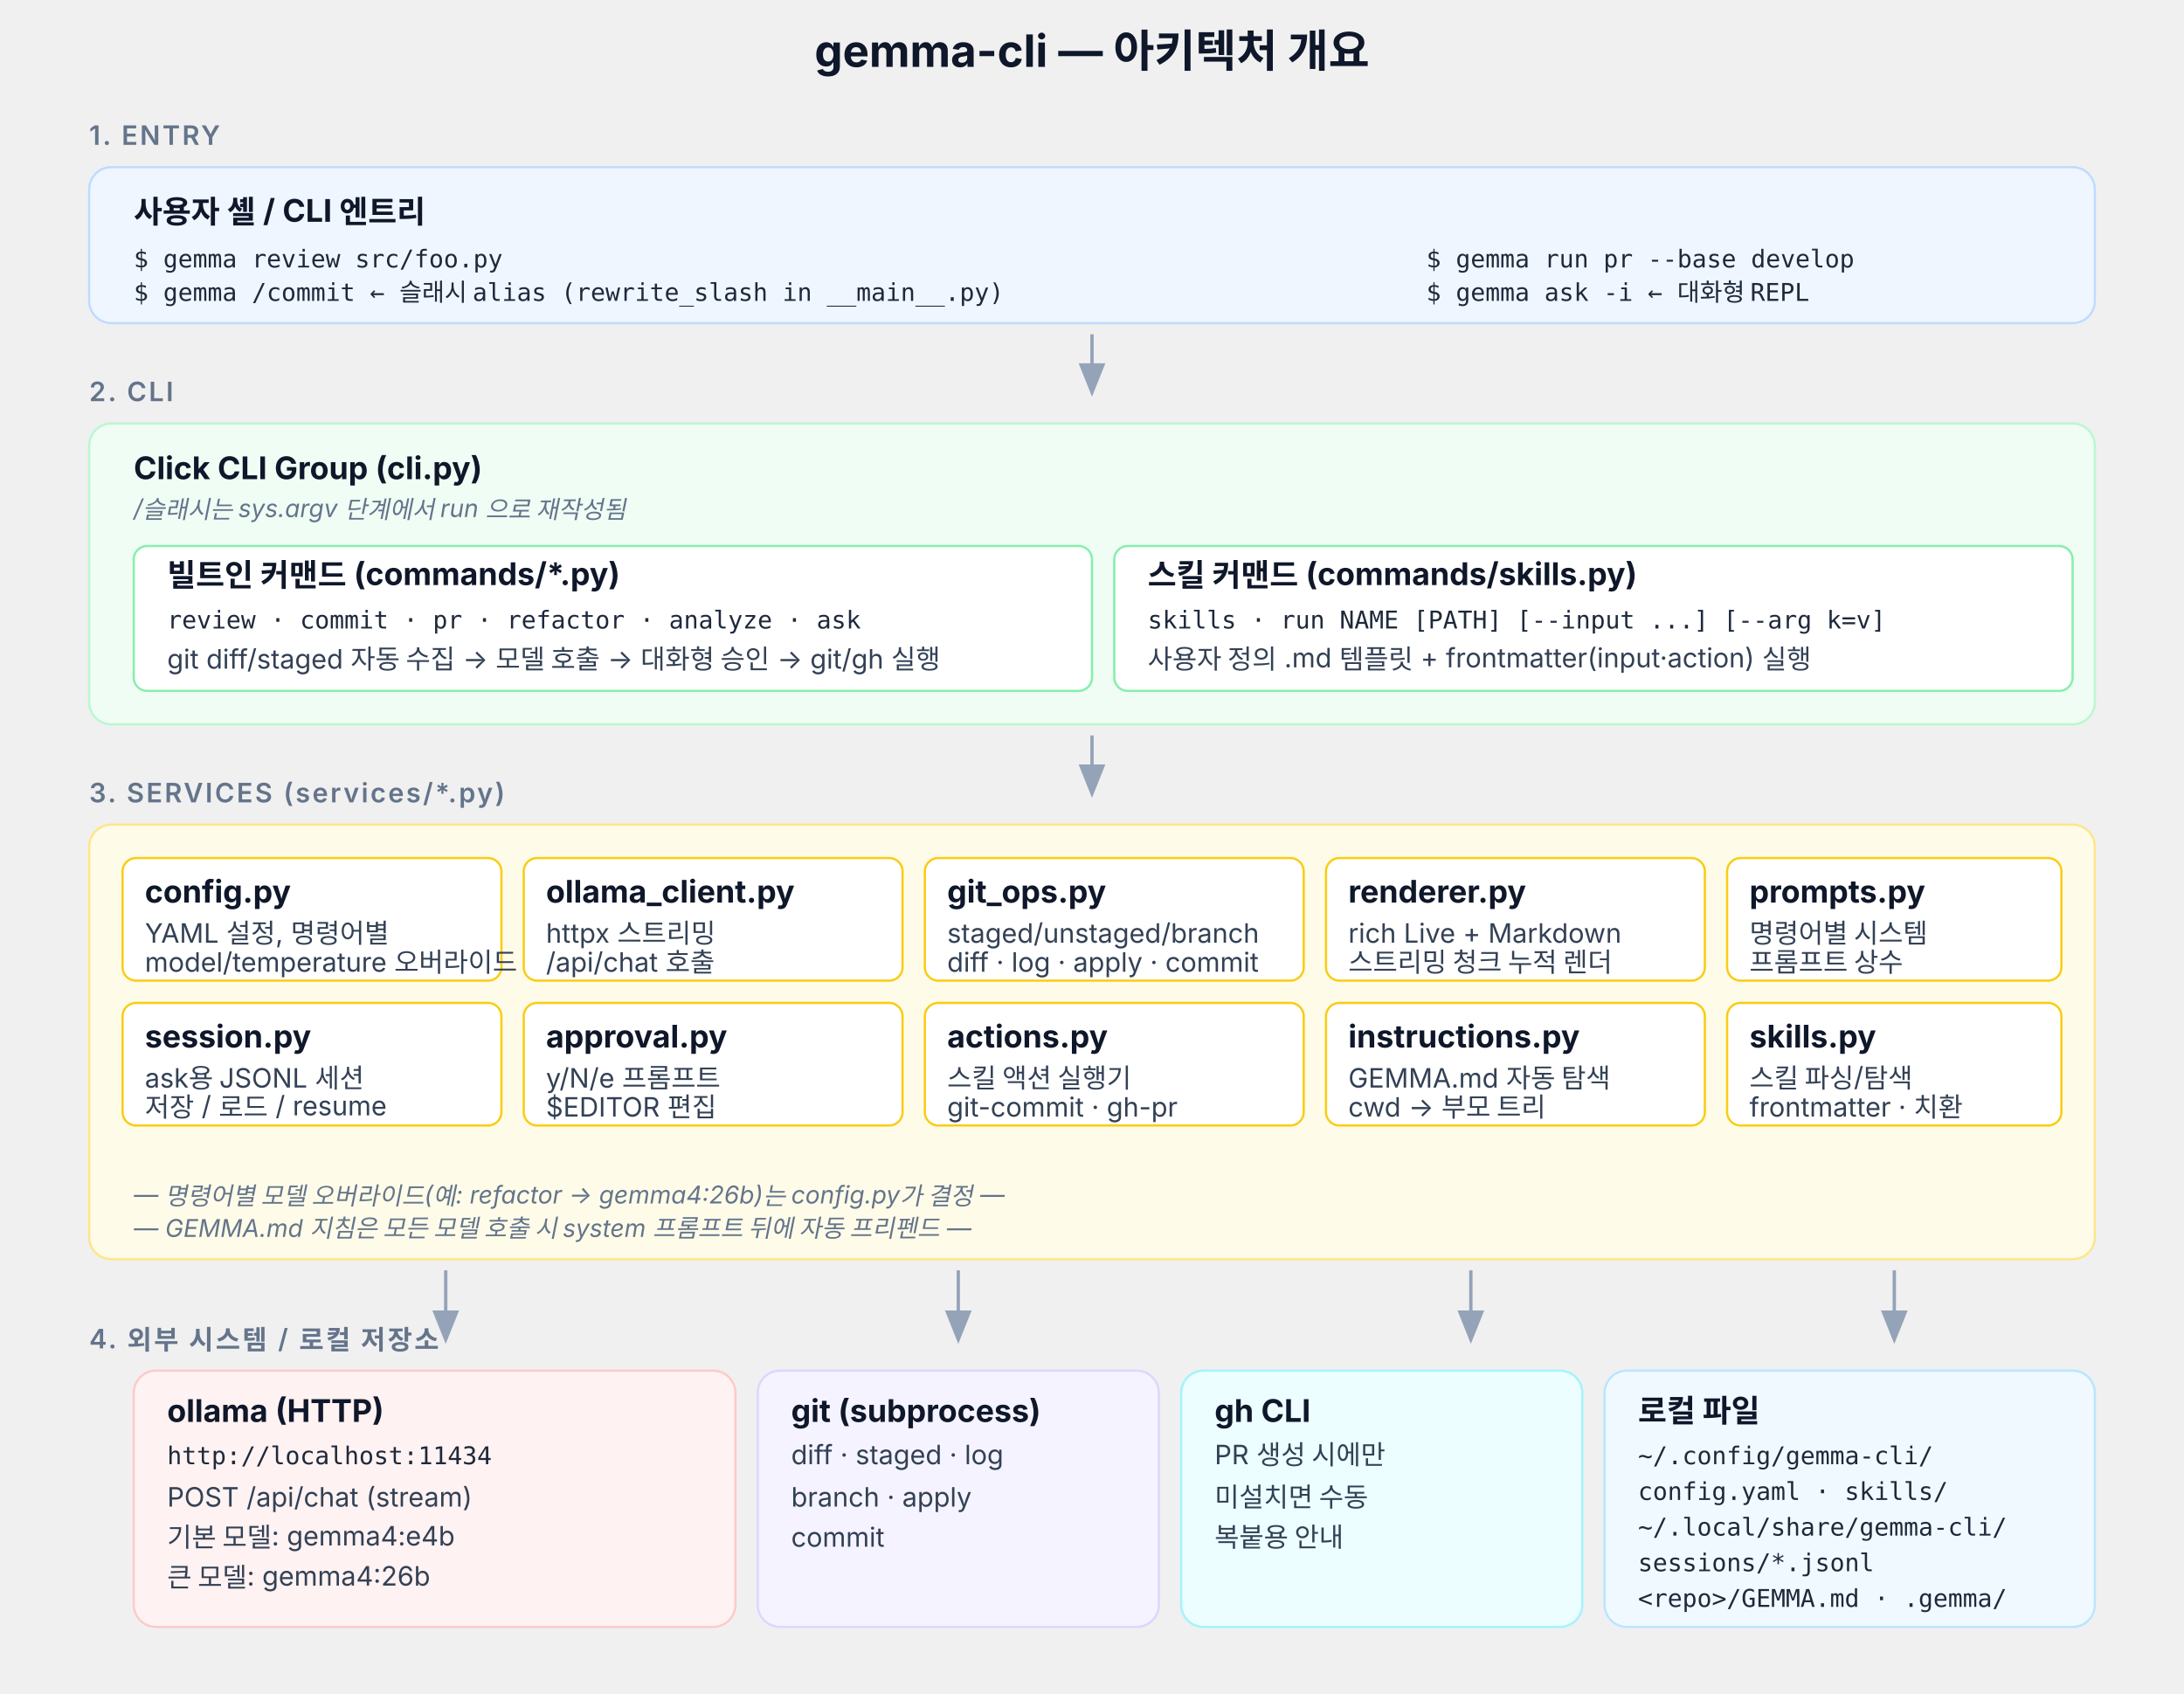
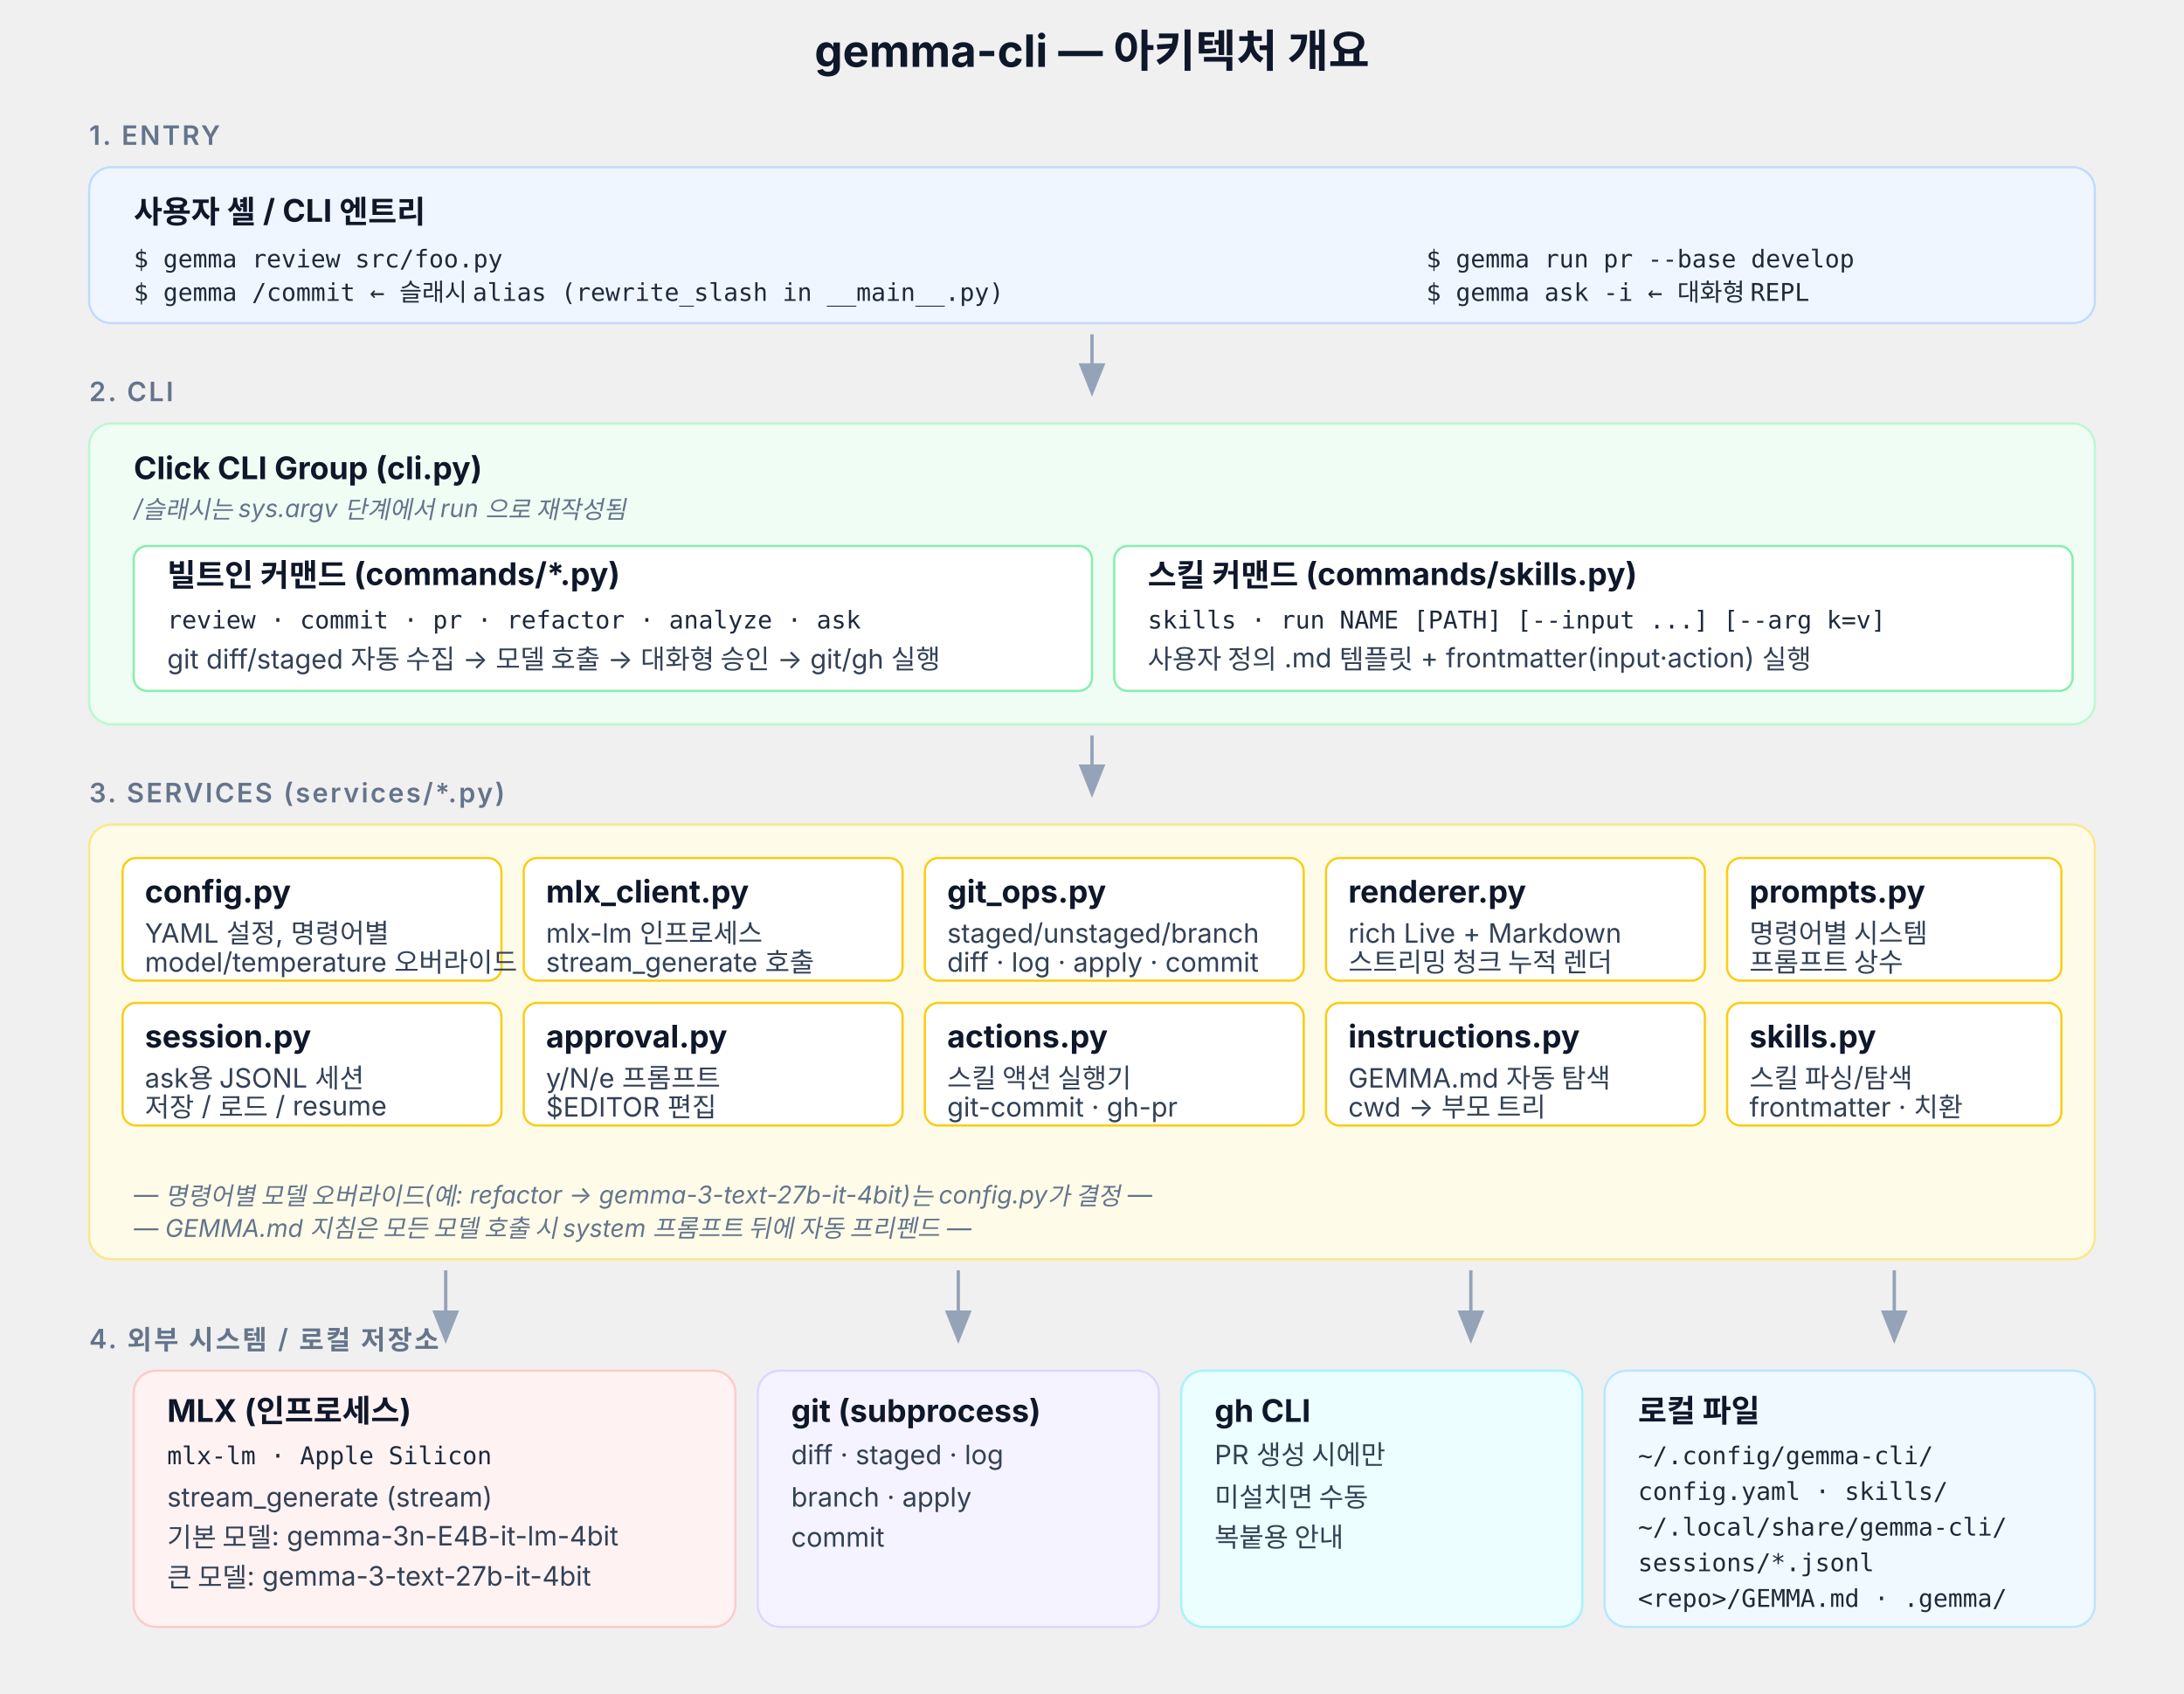
<svg xmlns="http://www.w3.org/2000/svg" viewBox="0 0 980 760" font-family="-apple-system, system-ui, 'Noto Sans KR', sans-serif">
  <defs>
    <style>
      .title { font-size: 20px; font-weight: 700; fill: #0f172a; }
      .layer-label { font-size: 12px; font-weight: 600; fill: #64748b; letter-spacing: 0.08em; }
      .box-title { font-size: 14px; font-weight: 700; fill: #0f172a; }
      .box-body { font-size: 12px; fill: #334155; }
      .mono { font-family: 'SF Mono', Menlo, Consolas, monospace; font-size: 11px; fill: #1e293b; }
      .note { font-size: 11px; fill: #64748b; font-style: italic; }
      .arrow { stroke: #94a3b8; stroke-width: 1.5; fill: none; }
      .arrow-label { font-size: 10px; fill: #64748b; }
    </style>
    <marker id="arrowhead" markerWidth="10" markerHeight="8" refX="8" refY="4" orient="auto">
      <path d="M0,0 L10,4 L0,8 z" fill="#94a3b8" />
    </marker>
  </defs>
  <text x="490" y="30" class="title" text-anchor="middle">gemma-cli — 아키텍처 개요</text>
  <text x="40" y="65" class="layer-label">1. ENTRY</text>
  <rect x="40" y="75" width="900" height="70" rx="10" fill="#eff6ff" stroke="#bfdbfe" />
  <text x="60" y="100" class="box-title">사용자 셸 / CLI 엔트리</text>
  <text x="60" y="120" class="mono">$ gemma review src/foo.py</text>
  <text x="60" y="135" class="mono">$ gemma /commit          ← 슬래시 alias (rewrite_slash in __main__.py)</text>
  <text x="640" y="120" class="mono">$ gemma run pr --base develop</text>
  <text x="640" y="135" class="mono">$ gemma ask -i           ← 대화형 REPL</text>
  <line x1="490" y1="150" x2="490" y2="175" class="arrow" marker-end="url(#arrowhead)" />
  <text x="40" y="180" class="layer-label">2. CLI</text>
  <rect x="40" y="190" width="900" height="135" rx="10" fill="#f0fdf4" stroke="#bbf7d0" />
  <text x="60" y="215" class="box-title">Click CLI Group (cli.py)</text>
  <text x="60" y="232" class="note">/슬래시는 sys.argv 단계에서 run 으로 재작성됨</text>
  <rect x="60" y="245" width="430" height="65" rx="6" fill="#ffffff" stroke="#86efac" />
  <text x="75" y="263" class="box-title">빌트인 커맨드 (commands/*.py)</text>
  <text x="75" y="282" class="mono">review · commit · pr · refactor · analyze · ask</text>
  <text x="75" y="300" class="box-body">git diff/staged 자동 수집 → 모델 호출 → 대화형 승인 → git/gh 실행</text>
  <rect x="500" y="245" width="430" height="65" rx="6" fill="#ffffff" stroke="#86efac" />
  <text x="515" y="263" class="box-title">스킬 커맨드 (commands/skills.py)</text>
  <text x="515" y="282" class="mono">skills · run NAME [PATH] [--input ...] [--arg k=v]</text>
  <text x="515" y="300" class="box-body">사용자 정의 .md 템플릿 + frontmatter(input·action) 실행</text>
  <line x1="490" y1="330" x2="490" y2="355" class="arrow" marker-end="url(#arrowhead)" />
  <text x="40" y="360" class="layer-label">3. SERVICES (services/*.py)</text>
  <rect x="40" y="370" width="900" height="195" rx="10" fill="#fefce8" stroke="#fde68a" />
  <g>
    <rect x="55" y="385" width="170" height="55" rx="6" fill="#ffffff" stroke="#facc15" />
    <text x="65" y="405" class="box-title">config.py</text>
    <text x="65" y="423" class="box-body">YAML 설정, 명령어별</text>
    <text x="65" y="436" class="box-body">model/temperature 오버라이드</text>
  </g>
  <g>
    <rect x="235" y="385" width="170" height="55" rx="6" fill="#ffffff" stroke="#facc15" />
-     <text x="245" y="405" class="box-title">ollama_client.py</text>
-     <text x="245" y="423" class="box-body">httpx 스트리밍</text>
-     <text x="245" y="436" class="box-body">/api/chat 호출</text>
+     <text x="245" y="405" class="box-title">mlx_client.py</text>
+     <text x="245" y="423" class="box-body">mlx-lm 인프로세스</text>
+     <text x="245" y="436" class="box-body">stream_generate 호출</text>
  </g>
  <g>
    <rect x="415" y="385" width="170" height="55" rx="6" fill="#ffffff" stroke="#facc15" />
    <text x="425" y="405" class="box-title">git_ops.py</text>
    <text x="425" y="423" class="box-body">staged/unstaged/branch</text>
    <text x="425" y="436" class="box-body">diff · log · apply · commit</text>
  </g>
  <g>
    <rect x="595" y="385" width="170" height="55" rx="6" fill="#ffffff" stroke="#facc15" />
    <text x="605" y="405" class="box-title">renderer.py</text>
    <text x="605" y="423" class="box-body">rich Live + Markdown</text>
    <text x="605" y="436" class="box-body">스트리밍 청크 누적 렌더</text>
  </g>
  <g>
    <rect x="775" y="385" width="150" height="55" rx="6" fill="#ffffff" stroke="#facc15" />
    <text x="785" y="405" class="box-title">prompts.py</text>
    <text x="785" y="423" class="box-body">명령어별 시스템</text>
    <text x="785" y="436" class="box-body">프롬프트 상수</text>
  </g>
  <g>
    <rect x="55" y="450" width="170" height="55" rx="6" fill="#ffffff" stroke="#facc15" />
    <text x="65" y="470" class="box-title">session.py</text>
    <text x="65" y="488" class="box-body">ask용 JSONL 세션</text>
    <text x="65" y="501" class="box-body">저장 / 로드 / resume</text>
  </g>
  <g>
    <rect x="235" y="450" width="170" height="55" rx="6" fill="#ffffff" stroke="#facc15" />
    <text x="245" y="470" class="box-title">approval.py</text>
    <text x="245" y="488" class="box-body">y/N/e 프롬프트</text>
    <text x="245" y="501" class="box-body">$EDITOR 편집</text>
  </g>
  <g>
    <rect x="415" y="450" width="170" height="55" rx="6" fill="#ffffff" stroke="#facc15" />
    <text x="425" y="470" class="box-title">actions.py</text>
    <text x="425" y="488" class="box-body">스킬 액션 실행기</text>
    <text x="425" y="501" class="box-body">git-commit · gh-pr</text>
  </g>
  <g>
    <rect x="595" y="450" width="170" height="55" rx="6" fill="#ffffff" stroke="#facc15" />
    <text x="605" y="470" class="box-title">instructions.py</text>
    <text x="605" y="488" class="box-body">GEMMA.md 자동 탐색</text>
    <text x="605" y="501" class="box-body">cwd → 부모 트리</text>
  </g>
  <g>
    <rect x="775" y="450" width="150" height="55" rx="6" fill="#ffffff" stroke="#facc15" />
    <text x="785" y="470" class="box-title">skills.py</text>
    <text x="785" y="488" class="box-body">스킬 파싱/탐색</text>
    <text x="785" y="501" class="box-body">frontmatter · 치환</text>
  </g>
-   <text x="60" y="540" class="note">— 명령어별 모델 오버라이드(예: refactor → gemma4:26b)는 config.py가 결정 —</text>
+   <text x="60" y="540" class="note">— 명령어별 모델 오버라이드(예: refactor → gemma-3-text-27b-it-4bit)는 config.py가 결정 —</text>
  <text x="60" y="555" class="note">— GEMMA.md 지침은 모든 모델 호출 시 system 프롬프트 뒤에 자동 프리펜드 —</text>
  <line x1="200" y1="570" x2="200" y2="600" class="arrow" marker-end="url(#arrowhead)" />
  <line x1="430" y1="570" x2="430" y2="600" class="arrow" marker-end="url(#arrowhead)" />
  <line x1="660" y1="570" x2="660" y2="600" class="arrow" marker-end="url(#arrowhead)" />
  <line x1="850" y1="570" x2="850" y2="600" class="arrow" marker-end="url(#arrowhead)" />
  <text x="40" y="605" class="layer-label">4. 외부 시스템 / 로컬 저장소</text>
  <g>
    <rect x="60" y="615" width="270" height="115" rx="10" fill="#fef2f2" stroke="#fecaca" />
-     <text x="75" y="638" class="box-title">ollama (HTTP)</text>
-     <text x="75" y="657" class="mono">http://localhost:11434</text>
-     <text x="75" y="676" class="box-body">POST /api/chat (stream)</text>
-     <text x="75" y="694" class="box-body">기본 모델: gemma4:e4b</text>
-     <text x="75" y="712" class="box-body">큰 모델: gemma4:26b</text>
+     <text x="75" y="638" class="box-title">MLX (인프로세스)</text>
+     <text x="75" y="657" class="mono">mlx-lm · Apple Silicon</text>
+     <text x="75" y="676" class="box-body">stream_generate (stream)</text>
+     <text x="75" y="694" class="box-body">기본 모델: gemma-3n-E4B-it-lm-4bit</text>
+     <text x="75" y="712" class="box-body">큰 모델: gemma-3-text-27b-it-4bit</text>
  </g>
  <g>
    <rect x="340" y="615" width="180" height="115" rx="10" fill="#f5f3ff" stroke="#ddd6fe" />
    <text x="355" y="638" class="box-title">git (subprocess)</text>
    <text x="355" y="657" class="box-body">diff · staged · log</text>
    <text x="355" y="676" class="box-body">branch · apply</text>
    <text x="355" y="694" class="box-body">commit</text>
  </g>
  <g>
    <rect x="530" y="615" width="180" height="115" rx="10" fill="#ecfeff" stroke="#a5f3fc" />
    <text x="545" y="638" class="box-title">gh CLI</text>
    <text x="545" y="657" class="box-body">PR 생성 시에만</text>
    <text x="545" y="676" class="box-body">미설치면 수동</text>
    <text x="545" y="694" class="box-body">복붙용 안내</text>
  </g>
  <g>
    <rect x="720" y="615" width="220" height="115" rx="10" fill="#f0f9ff" stroke="#bae6fd" />
    <text x="735" y="638" class="box-title">로컬 파일</text>
    <text x="735" y="657" class="mono">~/.config/gemma-cli/</text>
    <text x="735" y="673" class="mono">  config.yaml · skills/</text>
    <text x="735" y="689" class="mono">~/.local/share/gemma-cli/</text>
    <text x="735" y="705" class="mono">  sessions/*.jsonl</text>
    <text x="735" y="721" class="mono">&lt;repo&gt;/GEMMA.md · .gemma/</text>
  </g>
</svg>
